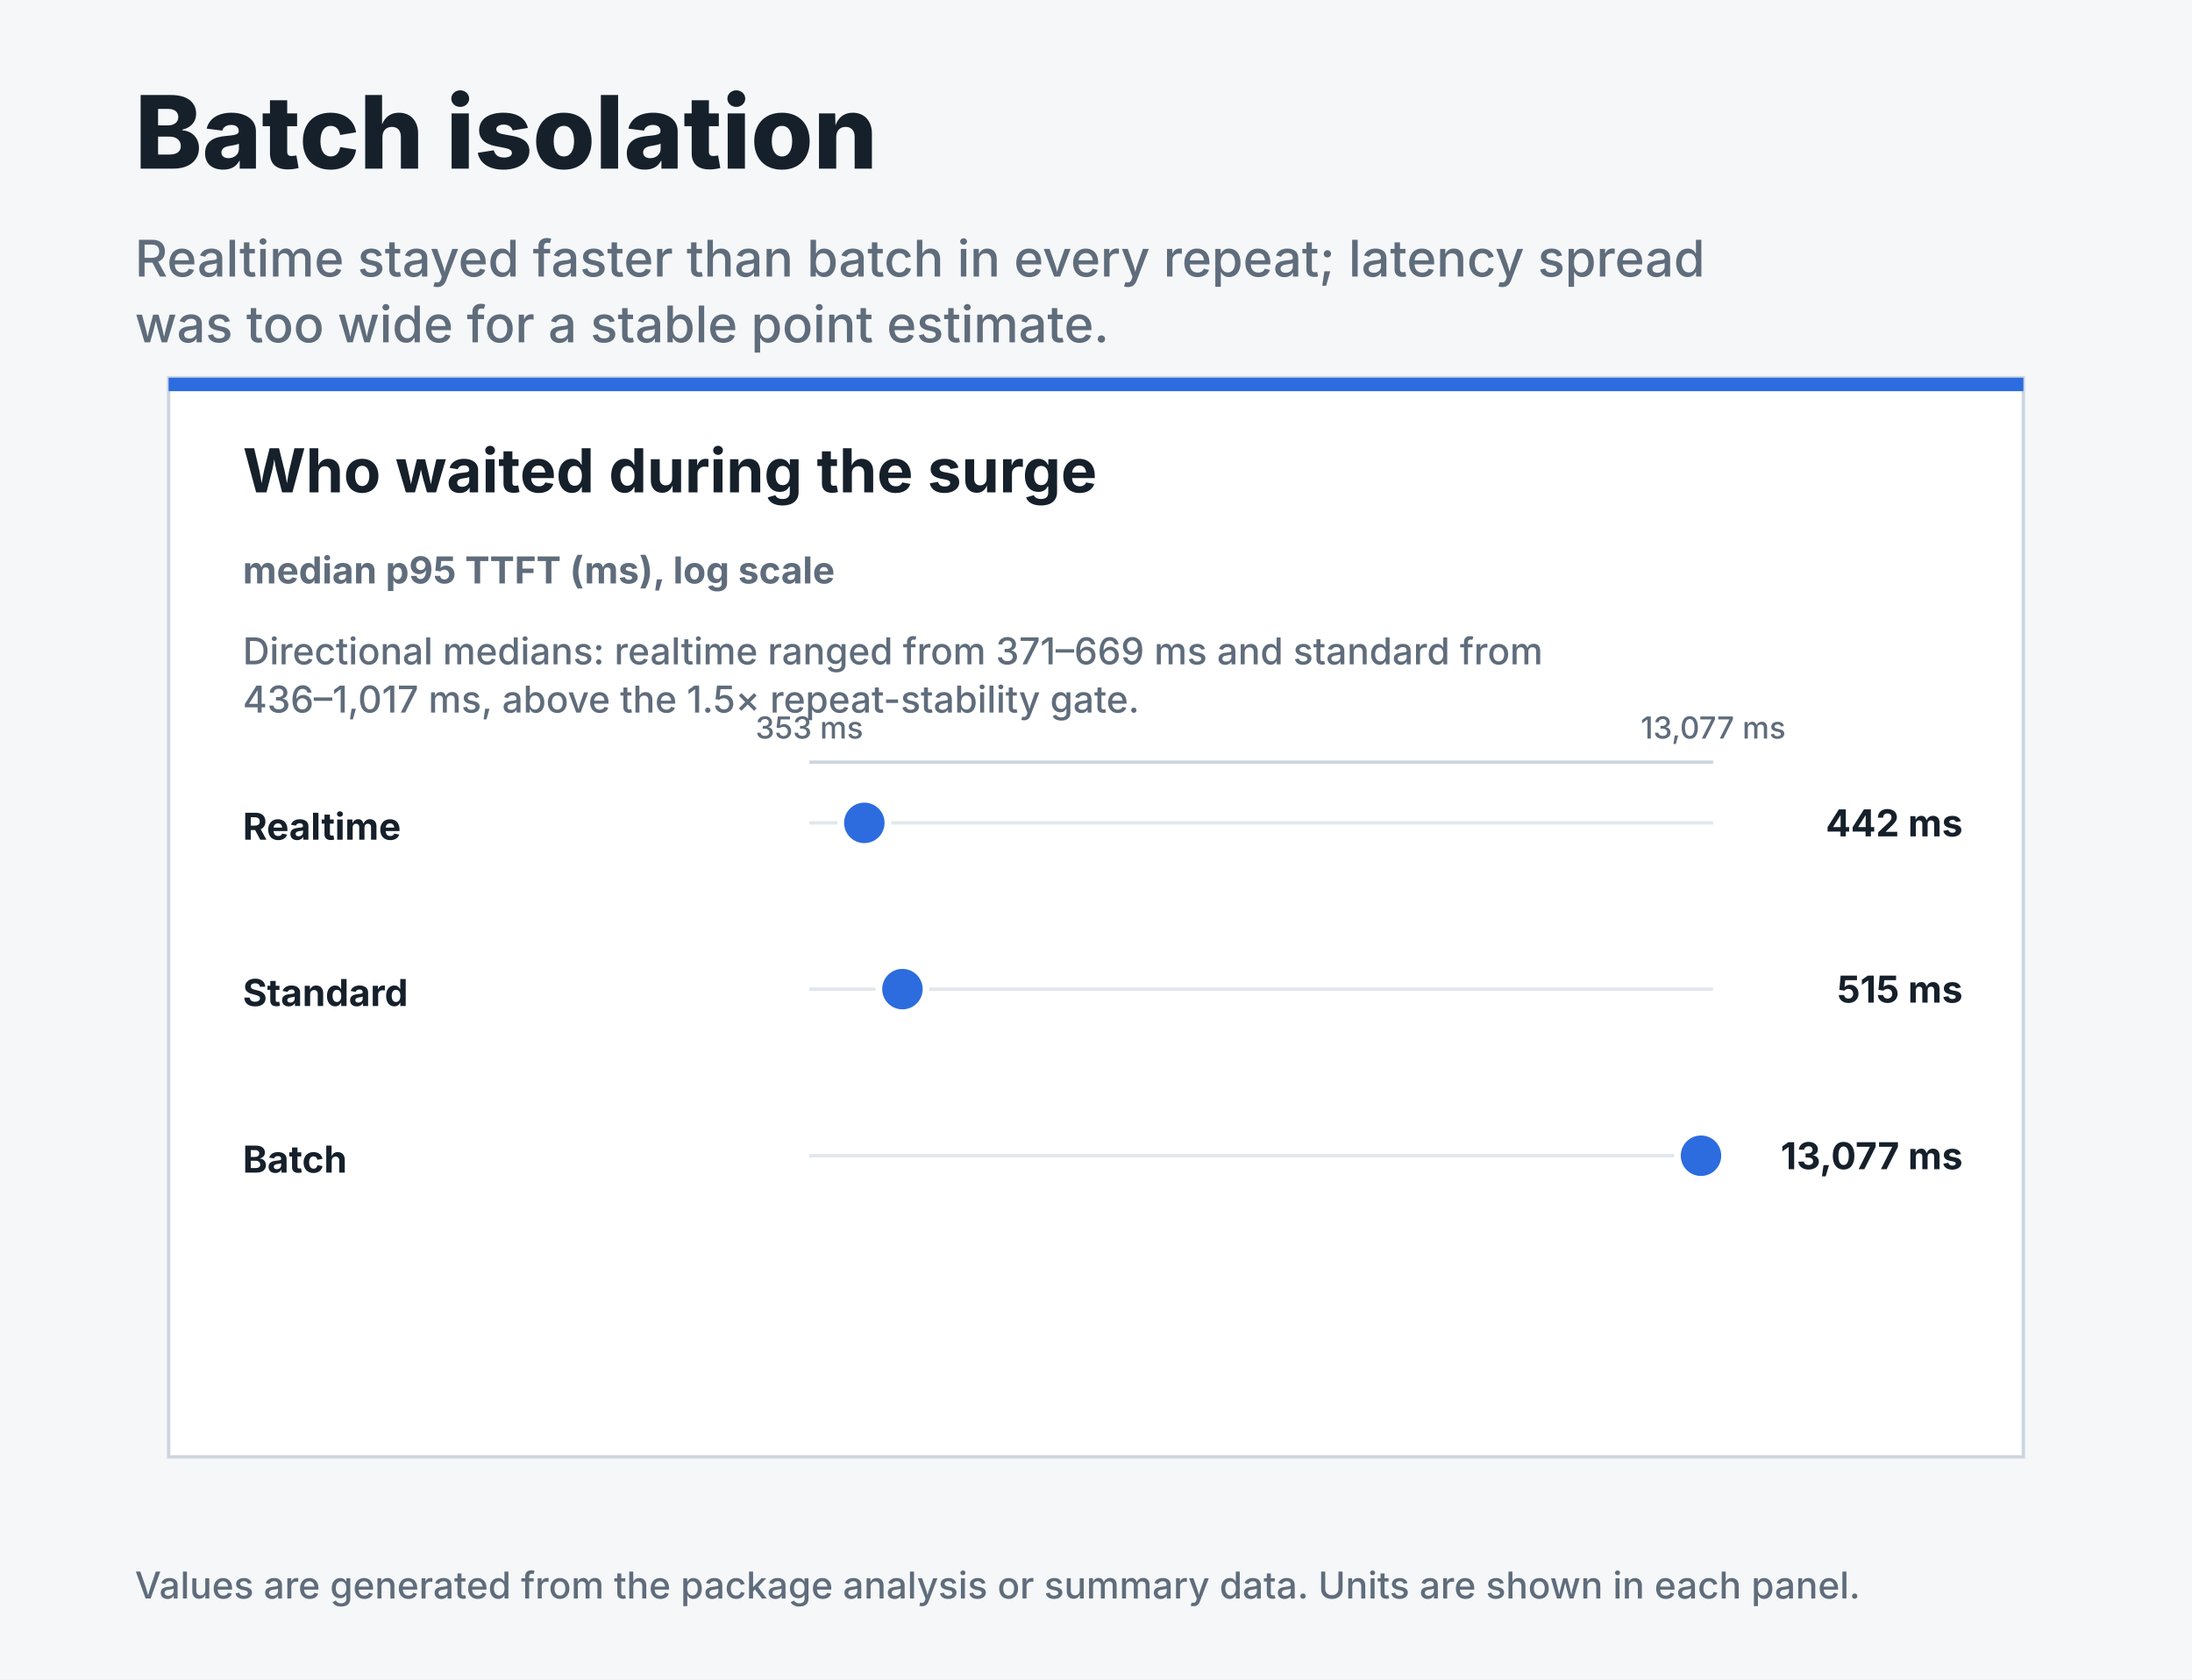
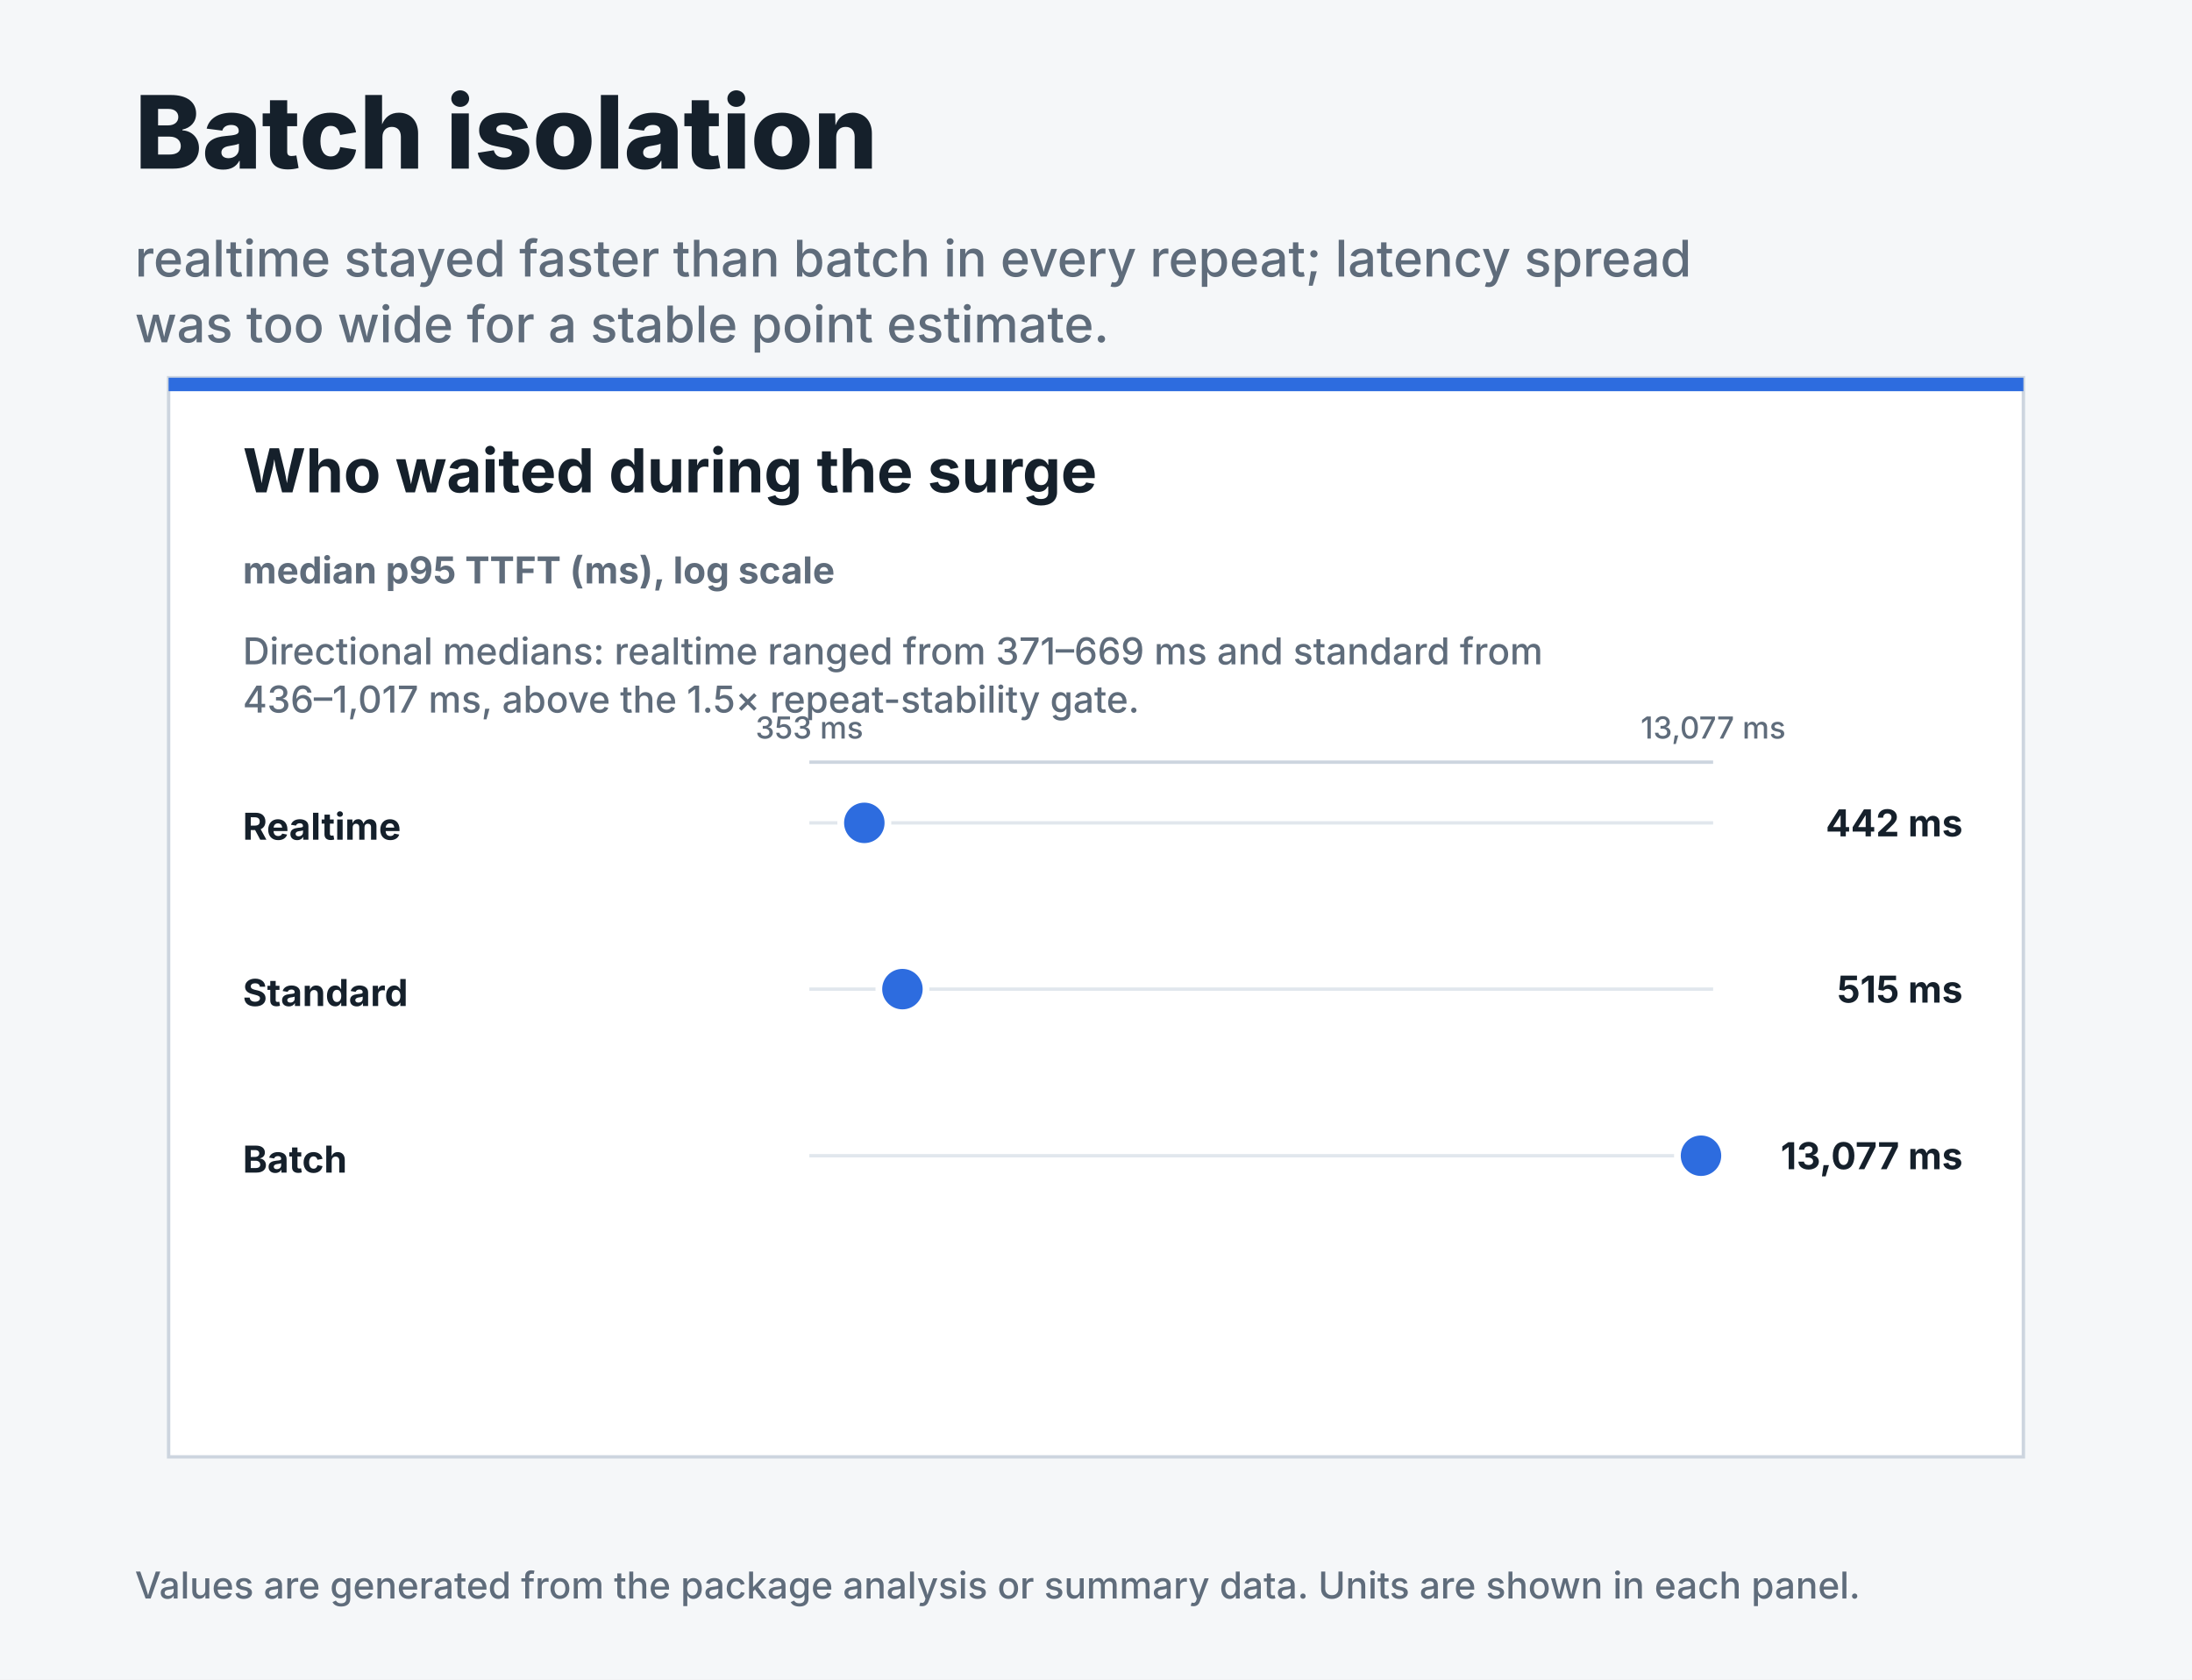
<svg xmlns="http://www.w3.org/2000/svg" width="650" height="498" viewBox="0 0 650 498" role="img" aria-labelledby="title desc">
  <style>text{font-family:Inter,Arial,sans-serif;letter-spacing:0}</style>
  <rect width="650" height="498" fill="#f5f7f9" />
  <text x="40.0" y="50.0" fill="#15202b" font-size="30" font-weight="800" text-anchor="start">Batch isolation</text>
  <text x="40.0" y="82.0" fill="#5f6c7b" font-size="15" font-weight="550">
-     <tspan x="40.0" dy="0.0">Realtime stayed faster than batch in every repeat; latency spread</tspan>
+     <tspan x="40.0" dy="0.0">realtime stayed faster than batch in every repeat; latency spread</tspan>
    <tspan x="40.0" dy="19.5">was too wide for a stable point estimate.</tspan>
  </text>
  <rect x="50" y="112" width="550" height="320" fill="#ffffff" stroke="#cdd5df" />
  <rect x="50" y="112" width="550" height="4" fill="#2d6cdf" />
  <text x="72.0" y="146.0" fill="#15202b" font-size="18" font-weight="750">
    <tspan x="72.0" dy="0.0">Who waited during the surge</tspan>
  </text>
  <text x="72.0" y="173.0" fill="#5f6c7b" font-size="11" font-weight="650" text-anchor="start">median p95 TTFT (ms), log scale</text>
  <text x="72.0" y="197.0" fill="#5f6c7b" font-size="11" font-weight="500">
    <tspan x="72.0" dy="0.0">Directional medians: realtime ranged from 371–669 ms and standard from</tspan>
    <tspan x="72.0" dy="14.3">436–1,017 ms, above the 1.5× repeat-stability gate.</tspan>
  </text>
  <line x1="240" y1="226" x2="508" y2="226" stroke="#cdd5df" />
  <text x="240.0" y="219.0" fill="#5f6c7b" font-size="9" font-weight="550" text-anchor="middle">353 ms</text>
  <text x="508.0" y="219.0" fill="#5f6c7b" font-size="9" font-weight="550" text-anchor="middle">13,077 ms</text>
  <text x="72.0" y="249.0" fill="#15202b" font-size="11" font-weight="650">
    <tspan x="72.0" dy="0.0">Realtime</tspan>
  </text>
  <line x1="240" y1="244.0" x2="508" y2="244.0" stroke="#e1e7ed" />
  <circle cx="256.3" cy="244.0" r="7" fill="#2d6cdf" stroke="#ffffff" stroke-width="2" />
  <text x="582.0" y="248.0" fill="#15202b" font-size="11" font-weight="750" text-anchor="end">442 ms</text>
  <text x="72.0" y="298.3" fill="#15202b" font-size="11" font-weight="650">
    <tspan x="72.0" dy="0.0">Standard</tspan>
  </text>
  <line x1="240" y1="293.3" x2="508" y2="293.3" stroke="#e1e7ed" />
  <circle cx="267.6" cy="293.3" r="7" fill="#2d6cdf" stroke="#ffffff" stroke-width="2" />
  <text x="582.0" y="297.3" fill="#15202b" font-size="11" font-weight="750" text-anchor="end">515 ms</text>
  <text x="72.0" y="347.7" fill="#15202b" font-size="11" font-weight="650">
    <tspan x="72.0" dy="0.0">Batch</tspan>
  </text>
  <line x1="240" y1="342.7" x2="508" y2="342.7" stroke="#e1e7ed" />
  <circle cx="504.4" cy="342.7" r="7" fill="#2d6cdf" stroke="#ffffff" stroke-width="2" />
  <text x="582.0" y="346.7" fill="#15202b" font-size="11" font-weight="750" text-anchor="end">13,077 ms</text>
  <text x="40.0" y="474.0" fill="#5f6c7b" font-size="11" font-weight="500" text-anchor="start">Values are generated from the package analysis or summary data. Units are shown in each panel.</text>
</svg>
